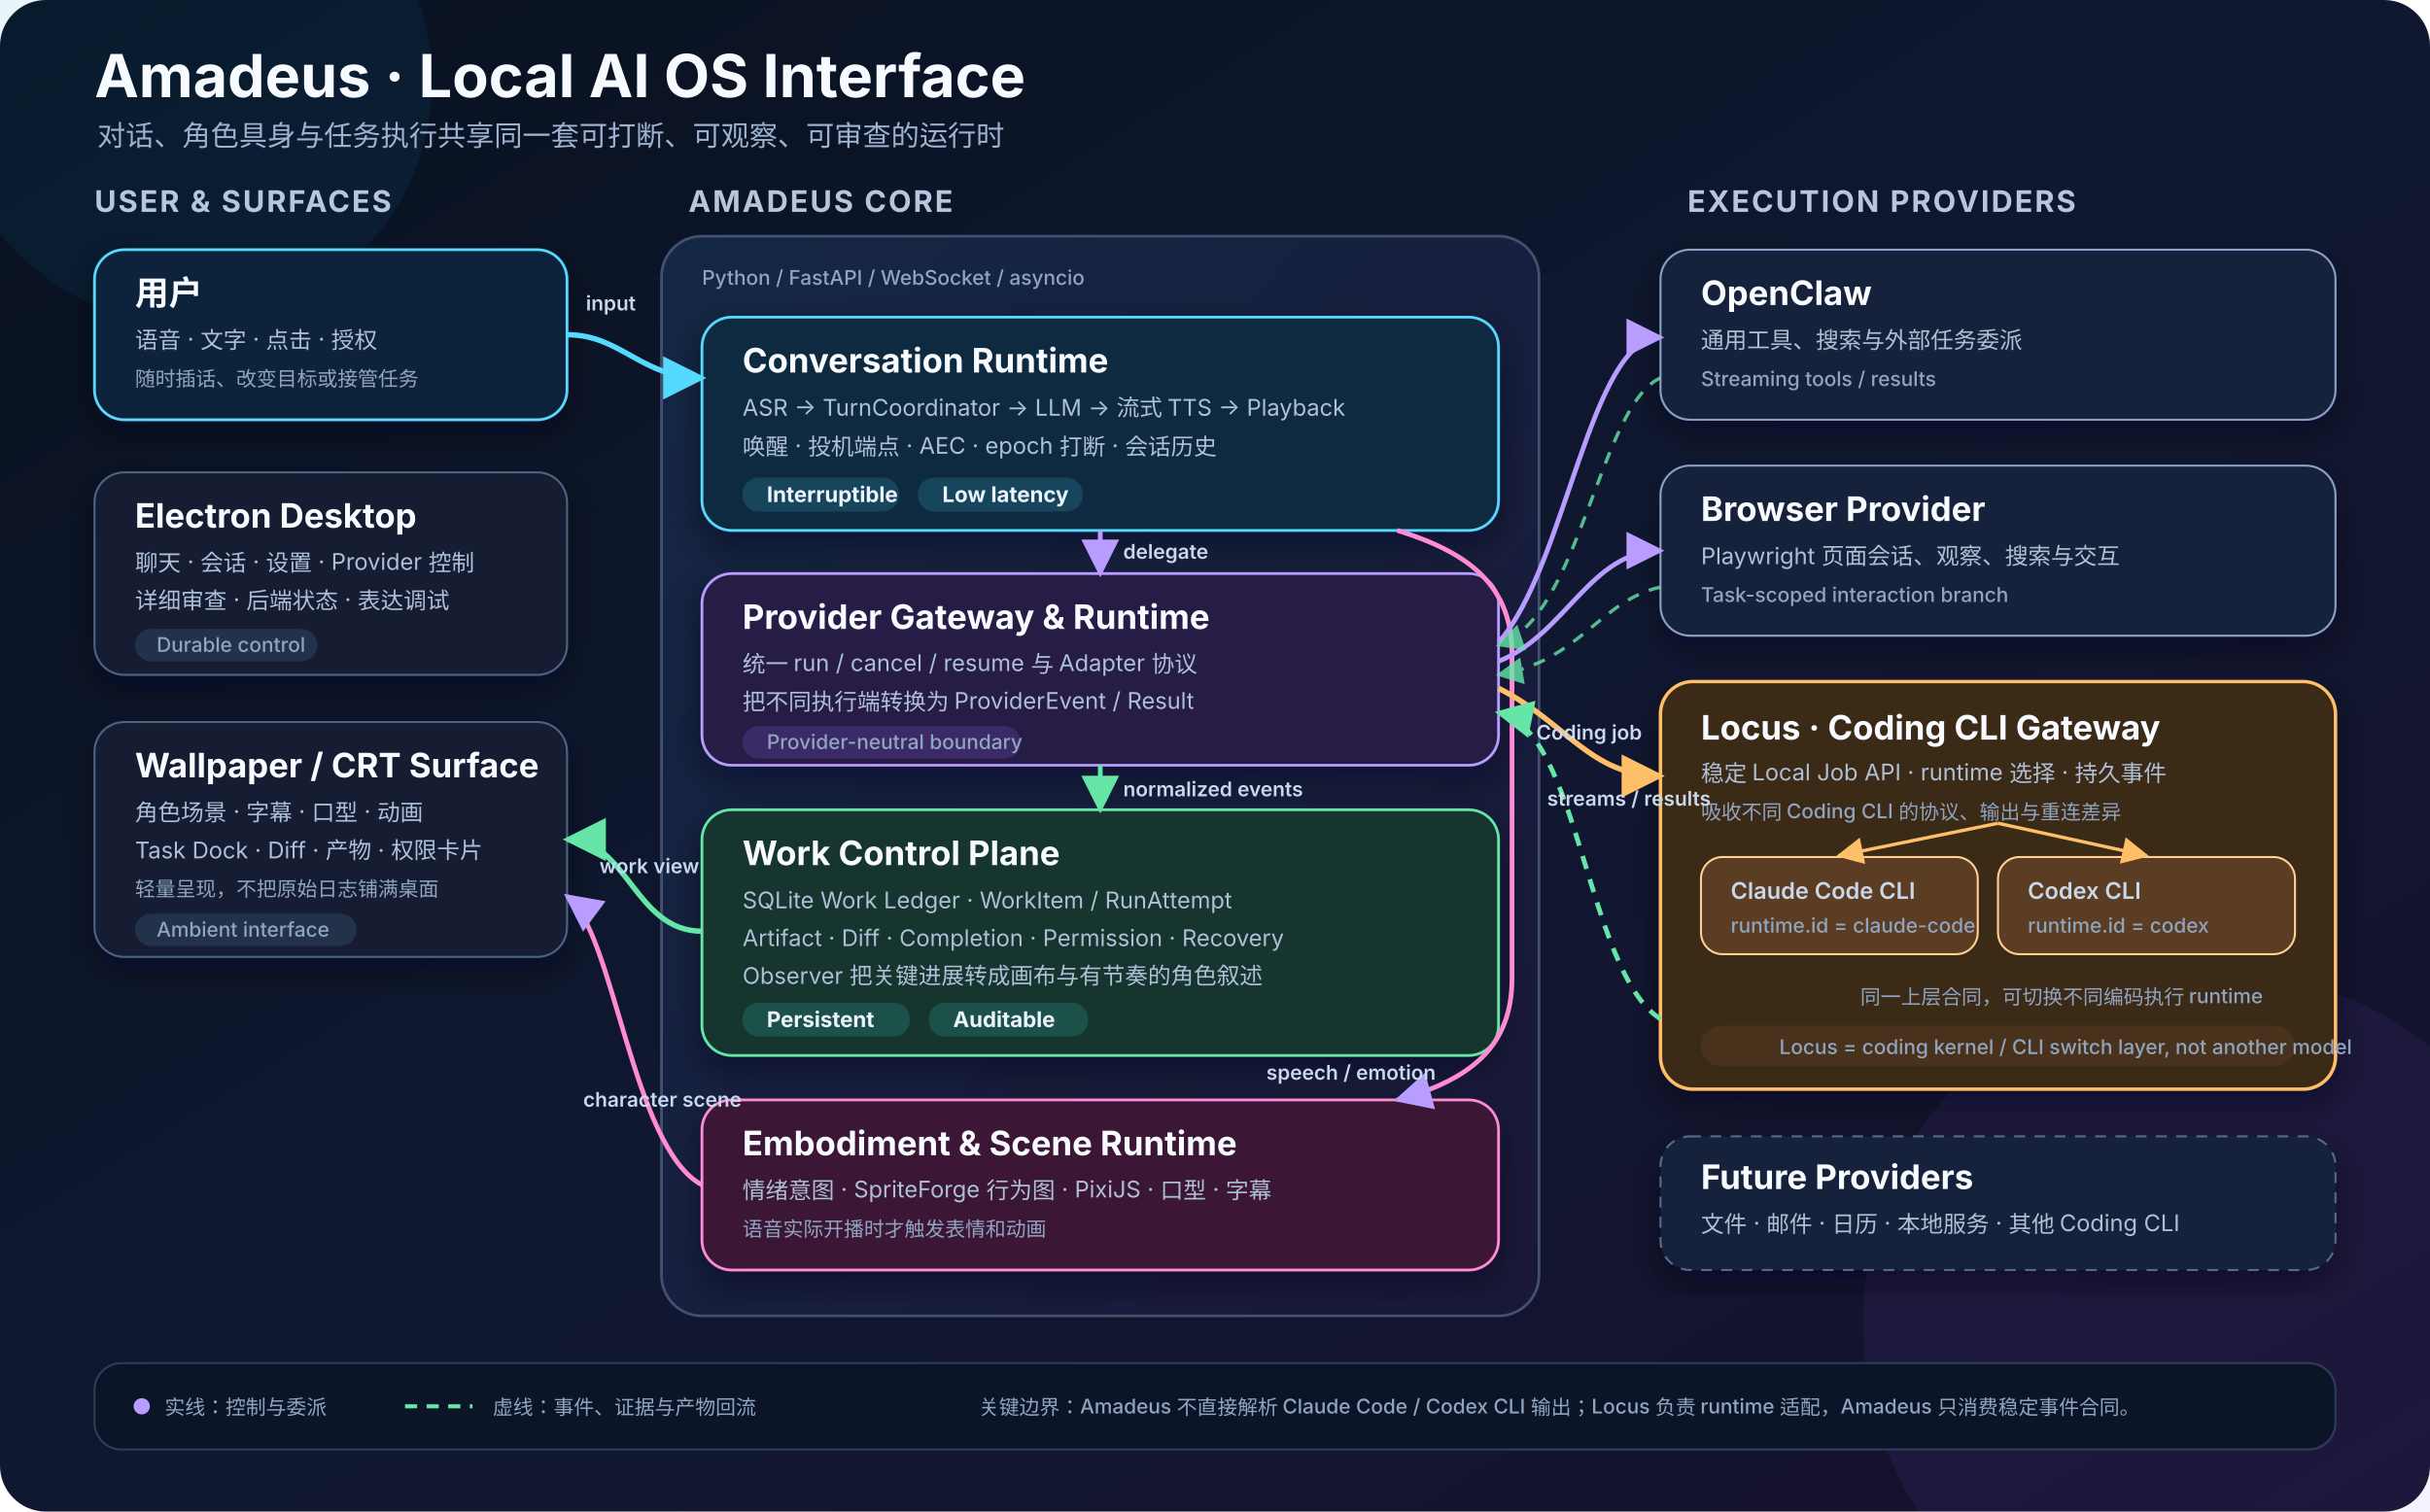
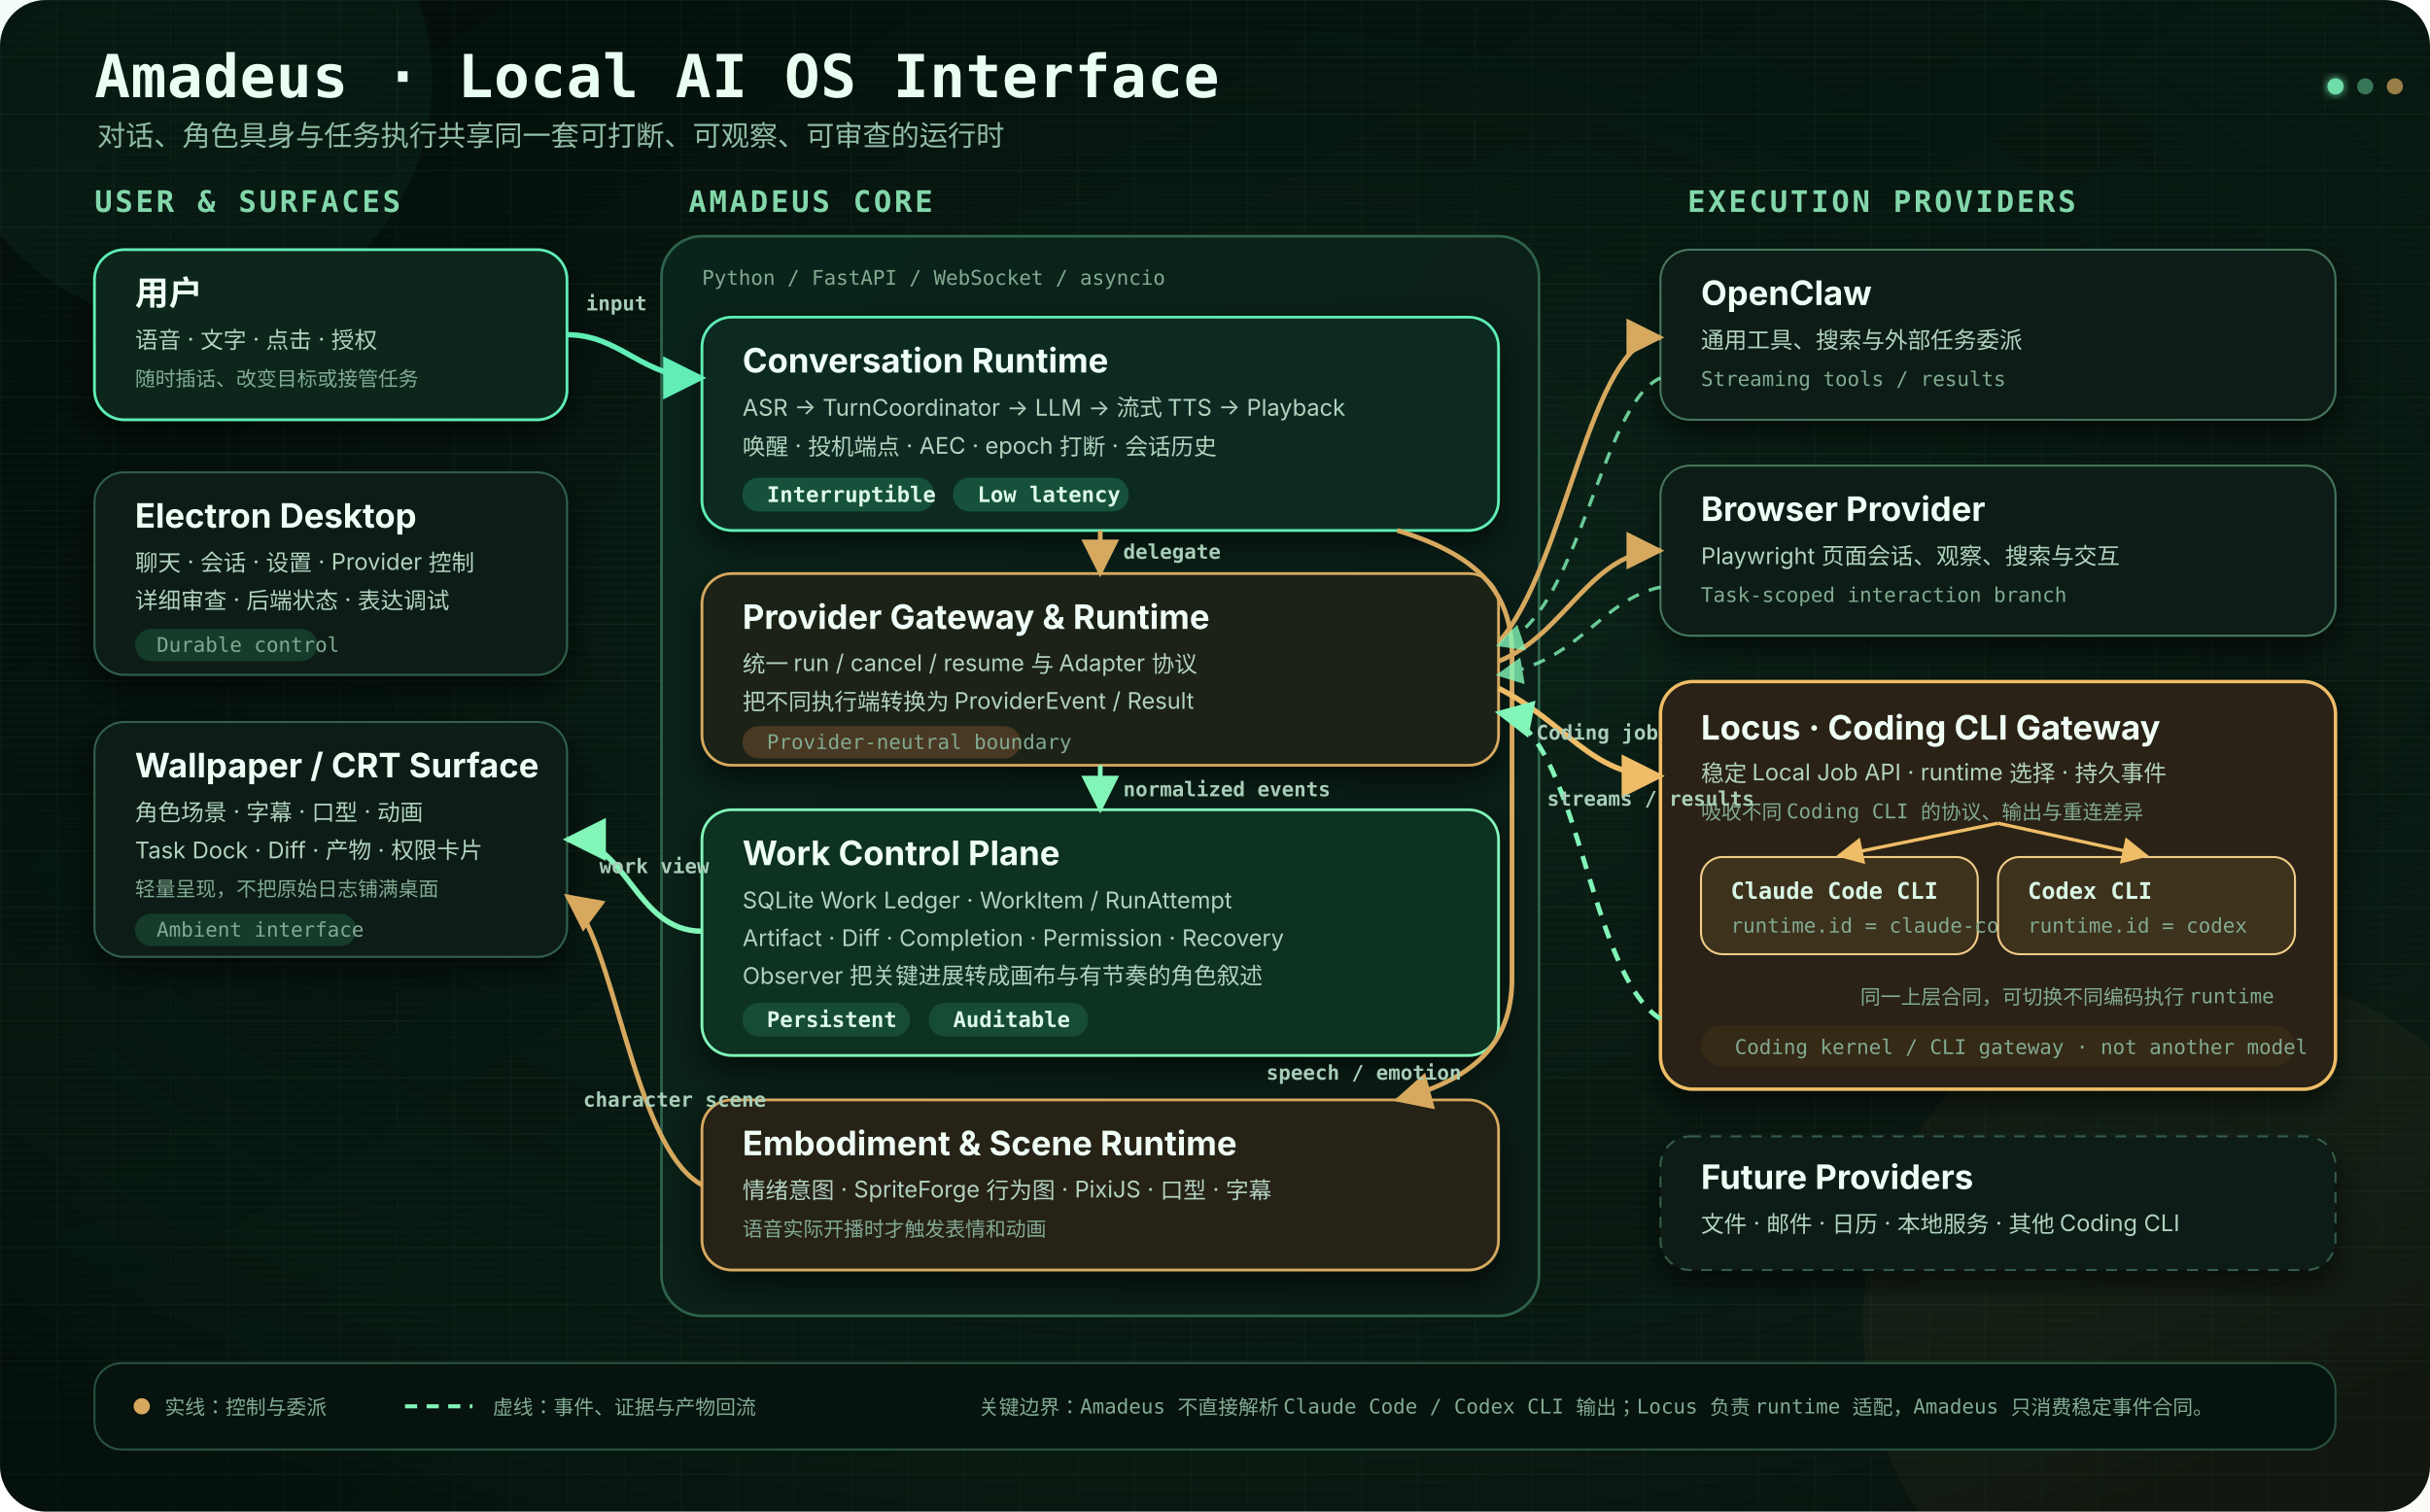
<svg xmlns="http://www.w3.org/2000/svg" width="1800" height="1120" viewBox="0 0 1800 1120" role="img" aria-labelledby="title desc">
  <defs>
    <linearGradient id="background" x1="0" y1="0" x2="1" y2="1">
-       <stop offset="0" stop-color="#08111f" />
-       <stop offset="0.52" stop-color="#101831" />
-       <stop offset="1" stop-color="#16102c" />
+       <stop offset="0" stop-color="#020b08" />
+       <stop offset="0.52" stop-color="#061710" />
+       <stop offset="1" stop-color="#0b1711" />
    </linearGradient>
    <linearGradient id="coreGlow" x1="0" y1="0" x2="1" y2="1">
-       <stop offset="0" stop-color="#142744" />
-       <stop offset="1" stop-color="#1a1839" />
+       <stop offset="0" stop-color="#09251b" />
+       <stop offset="1" stop-color="#0b1b15" />
    </linearGradient>
+     <radialGradient id="screenGlow" cx="50%" cy="38%" r="72%">
+       <stop offset="0" stop-color="#65f2b1" stop-opacity="0.07" />
+       <stop offset="0.64" stop-color="#163d2b" stop-opacity="0.025" />
+       <stop offset="1" stop-color="#000000" stop-opacity="0.28" />
+     </radialGradient>
+     <pattern id="grid" width="42" height="42" patternUnits="userSpaceOnUse">
+       <path d="M 42 0 L 0 0 0 42" fill="none" stroke="#78e5ad" stroke-width="1" opacity="0.055" />
+     </pattern>
+     <pattern id="scanlines" width="6" height="6" patternUnits="userSpaceOnUse">
+       <rect width="6" height="1" fill="#b6f9d5" opacity="0.022" />
+     </pattern>
    <filter id="shadow" x="-20%" y="-20%" width="140%" height="140%">
-       <feDropShadow dx="0" dy="10" stdDeviation="12" flood-color="#000814" flood-opacity="0.45" />
+       <feDropShadow dx="0" dy="10" stdDeviation="12" flood-color="#000604" flood-opacity="0.62" />
+     </filter>
+     <filter id="phosphor" x="-30%" y="-30%" width="160%" height="160%">
+       <feGaussianBlur stdDeviation="3" result="blur" />
+       <feMerge>
+         <feMergeNode in="blur" />
+         <feMergeNode in="SourceGraphic" />
+       </feMerge>
    </filter>
    <marker id="arrowCyan" viewBox="0 0 10 10" refX="9" refY="5" markerWidth="8" markerHeight="8" orient="auto-start-reverse">
-       <path d="M 0 0 L 10 5 L 0 10 z" fill="#55d9ff" />
+       <path d="M 0 0 L 10 5 L 0 10 z" fill="#61eeb6" />
    </marker>
    <marker id="arrowPurple" viewBox="0 0 10 10" refX="9" refY="5" markerWidth="8" markerHeight="8" orient="auto-start-reverse">
-       <path d="M 0 0 L 10 5 L 0 10 z" fill="#b89cff" />
+       <path d="M 0 0 L 10 5 L 0 10 z" fill="#d7a95f" />
    </marker>
    <marker id="arrowGreen" viewBox="0 0 10 10" refX="9" refY="5" markerWidth="8" markerHeight="8" orient="auto-start-reverse">
-       <path d="M 0 0 L 10 5 L 0 10 z" fill="#65e6a7" />
+       <path d="M 0 0 L 10 5 L 0 10 z" fill="#82f5b8" />
    </marker>
    <marker id="arrowOrange" viewBox="0 0 10 10" refX="9" refY="5" markerWidth="8" markerHeight="8" orient="auto-start-reverse">
-       <path d="M 0 0 L 10 5 L 0 10 z" fill="#ffbf69" />
+       <path d="M 0 0 L 10 5 L 0 10 z" fill="#efbd68" />
    </marker>
    <style>
-       .title { font: 700 44px Inter, "Microsoft YaHei", "PingFang SC", sans-serif; fill: #f7fbff; }
-       .subtitle { font: 400 21px Inter, "Microsoft YaHei", "PingFang SC", sans-serif; fill: #9eb1ce; }
-       .column-title { font: 700 22px Inter, "Microsoft YaHei", "PingFang SC", sans-serif; letter-spacing: 1.5px; fill: #b8c6dd; }
-       .card-title { font: 700 25px Inter, "Microsoft YaHei", "PingFang SC", sans-serif; fill: #f8fbff; }
-       .card-subtitle { font: 600 17px Inter, "Microsoft YaHei", "PingFang SC", sans-serif; fill: #c9d7ea; }
-       .body { font: 400 17px Inter, "Microsoft YaHei", "PingFang SC", sans-serif; fill: #aebfd6; }
-       .small { font: 500 15px Inter, "Microsoft YaHei", "PingFang SC", sans-serif; fill: #90a4bf; }
-       .chip { font: 650 16px Inter, "Microsoft YaHei", "PingFang SC", sans-serif; fill: #ecf5ff; }
-       .flow-label { font: 600 15px Inter, "Microsoft YaHei", "PingFang SC", sans-serif; fill: #c8d8ed; }
+       .title { font: 700 44px "Cascadia Mono", "Microsoft YaHei", "PingFang SC", monospace; letter-spacing: 0.4px; fill: #eafff2; }
+       .subtitle { font: 400 21px Inter, "Microsoft YaHei", "PingFang SC", sans-serif; fill: #91bca5; }
+       .column-title { font: 700 22px "Cascadia Mono", "Microsoft YaHei", "PingFang SC", monospace; letter-spacing: 2px; fill: #83d7aa; }
+       .card-title { font: 700 25px Inter, "Microsoft YaHei", "PingFang SC", sans-serif; fill: #effff5; }
+       .card-subtitle { font: 650 17px "Cascadia Mono", "Microsoft YaHei", "PingFang SC", monospace; fill: #d9f7e6; }
+       .body { font: 400 17px Inter, "Microsoft YaHei", "PingFang SC", sans-serif; fill: #b2d2bf; }
+       .small { font: 500 15px "Cascadia Mono", "Microsoft YaHei", "PingFang SC", monospace; fill: #82aa92; }
+       .chip { font: 650 16px "Cascadia Mono", "Microsoft YaHei", "PingFang SC", monospace; fill: #ddf9e8; }
+       .flow-label { font: 600 15px "Cascadia Mono", "Microsoft YaHei", "PingFang SC", monospace; fill: #a8cdb8; }
    </style>
  </defs>
  <rect width="1800" height="1120" rx="34" fill="url(#background)" />
-   <circle cx="140" cy="60" r="180" fill="#0b80b8" opacity="0.09" />
-   <circle cx="1640" cy="980" r="260" fill="#8b5cf6" opacity="0.08" />
+   <rect width="1800" height="1120" rx="34" fill="url(#grid)" />
+   <rect width="1800" height="1120" rx="34" fill="url(#scanlines)" />
+   <rect width="1800" height="1120" rx="34" fill="url(#screenGlow)" />
+   <circle cx="140" cy="60" r="180" fill="#39c98d" opacity="0.055" />
+   <circle cx="1640" cy="980" r="260" fill="#d39c49" opacity="0.045" />
+   <circle cx="1730" cy="64" r="6" fill="#79f2b8" opacity="0.9" filter="url(#phosphor)" />
+   <circle cx="1752" cy="64" r="6" fill="#79f2b8" opacity="0.42" />
+   <circle cx="1774" cy="64" r="6" fill="#d7a95f" opacity="0.7" />
  <text x="70" y="72" class="title">Amadeus · Local AI OS Interface</text>
  <text x="72" y="108" class="subtitle">对话、角色具身与任务执行共享同一套可打断、可观察、可审查的运行时</text>
  <text x="70" y="157" class="column-title">USER &amp; SURFACES</text>
  <text x="510" y="157" class="column-title">AMADEUS CORE</text>
  <text x="1250" y="157" class="column-title">EXECUTION PROVIDERS</text>
  <g filter="url(#shadow)">
-     <rect x="70" y="185" width="350" height="126" rx="22" fill="#11243a" stroke="#55d9ff" stroke-width="2" />
+     <rect x="70" y="185" width="350" height="126" rx="22" fill="#0a281d" stroke="#61eeb6" stroke-width="2" />
    <text x="100" y="226" class="card-title">用户</text>
    <text x="100" y="258" class="body">语音 · 文字 · 点击 · 授权</text>
    <text x="100" y="286" class="small">随时插话、改变目标或接管任务</text>
  </g>
  <g filter="url(#shadow)">
-     <rect x="70" y="350" width="350" height="150" rx="22" fill="#121d32" stroke="#4e6382" stroke-width="1.5" />
+     <rect x="70" y="350" width="350" height="150" rx="22" fill="#081b14" stroke="#335f4b" stroke-width="1.5" />
    <text x="100" y="391" class="card-title">Electron Desktop</text>
    <text x="100" y="423" class="body">聊天 · 会话 · 设置 · Provider 控制</text>
    <text x="100" y="451" class="body">详细审查 · 后端状态 · 表达调试</text>
-     <rect x="100" y="466" width="135" height="24" rx="12" fill="#24324c" />
+     <rect x="100" y="466" width="135" height="24" rx="12" fill="#123b2b" />
    <text x="116" y="483" class="small">Durable control</text>
  </g>
  <g filter="url(#shadow)">
-     <rect x="70" y="535" width="350" height="174" rx="22" fill="#121d32" stroke="#4e6382" stroke-width="1.5" />
+     <rect x="70" y="535" width="350" height="174" rx="22" fill="#081b14" stroke="#335f4b" stroke-width="1.5" />
    <text x="100" y="576" class="card-title">Wallpaper / CRT Surface</text>
    <text x="100" y="608" class="body">角色场景 · 字幕 · 口型 · 动画</text>
    <text x="100" y="636" class="body">Task Dock · Diff · 产物 · 权限卡片</text>
    <text x="100" y="664" class="small">轻量呈现，不把原始日志铺满桌面</text>
-     <rect x="100" y="677" width="164" height="24" rx="12" fill="#24324c" />
+     <rect x="100" y="677" width="164" height="24" rx="12" fill="#123b2b" />
    <text x="116" y="694" class="small">Ambient interface</text>
  </g>
-   <rect x="490" y="175" width="650" height="800" rx="30" fill="url(#coreGlow)" stroke="#435170" stroke-width="2" />
+   <rect x="490" y="175" width="650" height="800" rx="30" fill="url(#coreGlow)" stroke="#2f624a" stroke-width="2" />
  <text x="520" y="211" class="small">Python / FastAPI / WebSocket / asyncio</text>
  <g filter="url(#shadow)">
-     <rect x="520" y="235" width="590" height="158" rx="22" fill="#102b40" stroke="#55d9ff" stroke-width="2" />
+     <rect x="520" y="235" width="590" height="158" rx="22" fill="#0b2c21" stroke="#61eeb6" stroke-width="2" />
    <text x="550" y="276" class="card-title">Conversation Runtime</text>
    <text x="550" y="308" class="body">ASR → TurnCoordinator → LLM → 流式 TTS → Playback</text>
    <text x="550" y="337" class="body">唤醒 · 投机端点 · AEC · epoch 打断 · 会话历史</text>
-     <rect x="550" y="354" width="116" height="25" rx="12" fill="#16445c" />
+     <rect x="550" y="354" width="142" height="25" rx="12" fill="#15513a" />
    <text x="568" y="372" class="chip">Interruptible</text>
-     <rect x="680" y="354" width="122" height="25" rx="12" fill="#16445c" />
-     <text x="698" y="372" class="chip">Low latency</text>
+     <rect x="706" y="354" width="130" height="25" rx="12" fill="#15513a" />
+     <text x="724" y="372" class="chip">Low latency</text>
  </g>
  <g filter="url(#shadow)">
-     <rect x="520" y="425" width="590" height="142" rx="22" fill="#251d45" stroke="#b89cff" stroke-width="2" />
+     <rect x="520" y="425" width="590" height="142" rx="22" fill="#1c2118" stroke="#d7a95f" stroke-width="2" />
    <text x="550" y="466" class="card-title">Provider Gateway &amp; Runtime</text>
    <text x="550" y="498" class="body">统一 run / cancel / resume 与 Adapter 协议</text>
    <text x="550" y="526" class="body">把不同执行端转换为 ProviderEvent / Result</text>
-     <rect x="550" y="538" width="206" height="24" rx="12" fill="#3b2b68" />
+     <rect x="550" y="538" width="206" height="24" rx="12" fill="#483820" />
    <text x="568" y="555" class="small">Provider-neutral boundary</text>
  </g>
  <g filter="url(#shadow)">
-     <rect x="520" y="600" width="590" height="182" rx="22" fill="#12352f" stroke="#65e6a7" stroke-width="2" />
+     <rect x="520" y="600" width="590" height="182" rx="22" fill="#0d3023" stroke="#82f5b8" stroke-width="2" />
    <text x="550" y="641" class="card-title">Work Control Plane</text>
    <text x="550" y="673" class="body">SQLite Work Ledger · WorkItem / RunAttempt</text>
    <text x="550" y="701" class="body">Artifact · Diff · Completion · Permission · Recovery</text>
    <text x="550" y="729" class="body">Observer 把关键进展转成画布与有节奏的角色叙述</text>
-     <rect x="550" y="743" width="124" height="25" rx="12" fill="#1f5148" />
+     <rect x="550" y="743" width="124" height="25" rx="12" fill="#184b36" />
    <text x="568" y="761" class="chip">Persistent</text>
-     <rect x="688" y="743" width="118" height="25" rx="12" fill="#1f5148" />
+     <rect x="688" y="743" width="118" height="25" rx="12" fill="#184b36" />
    <text x="706" y="761" class="chip">Auditable</text>
  </g>
  <g filter="url(#shadow)">
-     <rect x="520" y="815" width="590" height="126" rx="22" fill="#3a1835" stroke="#ff8bd5" stroke-width="2" />
+     <rect x="520" y="815" width="590" height="126" rx="22" fill="#272018" stroke="#d7a95f" stroke-width="2" />
    <text x="550" y="856" class="card-title">Embodiment &amp; Scene Runtime</text>
    <text x="550" y="888" class="body">情绪意图 · SpriteForge 行为图 · PixiJS · 口型 · 字幕</text>
    <text x="550" y="916" class="small">语音实际开播时才触发表情和动画</text>
  </g>
  <g filter="url(#shadow)">
-     <rect x="1230" y="185" width="500" height="126" rx="22" fill="#18233a" stroke="#8aa0c4" stroke-width="1.5" />
+     <rect x="1230" y="185" width="500" height="126" rx="22" fill="#091d16" stroke="#46745d" stroke-width="1.5" />
    <text x="1260" y="226" class="card-title">OpenClaw</text>
    <text x="1260" y="258" class="body">通用工具、搜索与外部任务委派</text>
    <text x="1260" y="286" class="small">Streaming tools / results</text>
  </g>
  <g filter="url(#shadow)">
-     <rect x="1230" y="345" width="500" height="126" rx="22" fill="#18233a" stroke="#8aa0c4" stroke-width="1.5" />
+     <rect x="1230" y="345" width="500" height="126" rx="22" fill="#091d16" stroke="#46745d" stroke-width="1.5" />
    <text x="1260" y="386" class="card-title">Browser Provider</text>
    <text x="1260" y="418" class="body">Playwright 页面会话、观察、搜索与交互</text>
    <text x="1260" y="446" class="small">Task-scoped interaction branch</text>
  </g>
  <g filter="url(#shadow)">
-     <rect x="1230" y="505" width="500" height="302" rx="24" fill="#3b2918" stroke="#ffbf69" stroke-width="2.5" />
+     <rect x="1230" y="505" width="500" height="302" rx="24" fill="#2a2112" stroke="#efbd68" stroke-width="2.5" />
    <text x="1260" y="548" class="card-title">Locus · Coding CLI Gateway</text>
    <text x="1260" y="579" class="body">稳定 Local Job API · runtime 选择 · 持久事件</text>
    <text x="1260" y="607" class="small">吸收不同 Coding CLI 的协议、输出与重连差异</text>
-     <rect x="1260" y="635" width="205" height="72" rx="16" fill="#5a3c20" stroke="#ffd194" stroke-width="1.5" />
+     <rect x="1260" y="635" width="205" height="72" rx="16" fill="#3e311c" stroke="#f1cd8a" stroke-width="1.5" />
    <text x="1282" y="666" class="card-subtitle">Claude Code CLI</text>
-     <text x="1282" y="691" class="small">runtime.id = claude-code</text>
-     <rect x="1480" y="635" width="220" height="72" rx="16" fill="#5a3c20" stroke="#ffd194" stroke-width="1.5" />
+     <text x="1282" y="691" class="small" textLength="159" lengthAdjust="spacingAndGlyphs">runtime.id = claude-code</text>
+     <rect x="1480" y="635" width="220" height="72" rx="16" fill="#3e311c" stroke="#f1cd8a" stroke-width="1.5" />
    <text x="1502" y="666" class="card-subtitle">Codex CLI</text>
    <text x="1502" y="691" class="small">runtime.id = codex</text>
-     <path d="M 1480 610 L 1362 634" fill="none" stroke="#ffbf69" stroke-width="2.5" marker-end="url(#arrowOrange)" />
-     <path d="M 1480 610 L 1590 634" fill="none" stroke="#ffbf69" stroke-width="2.5" marker-end="url(#arrowOrange)" />
+     <path d="M 1480 610 L 1362 634" fill="none" stroke="#efbd68" stroke-width="2.5" marker-end="url(#arrowOrange)" />
+     <path d="M 1480 610 L 1590 634" fill="none" stroke="#efbd68" stroke-width="2.5" marker-end="url(#arrowOrange)" />
    <text x="1378" y="744" class="small">同一上层合同，可切换不同编码执行 runtime</text>
-     <rect x="1260" y="760" width="440" height="30" rx="15" fill="#4a331d" />
-     <text x="1318" y="781" class="small">Locus = coding kernel / CLI switch layer, not another model</text>
+     <rect x="1260" y="760" width="440" height="30" rx="15" fill="#362916" />
+     <text x="1285" y="781" class="small" textLength="390" lengthAdjust="spacingAndGlyphs">Coding kernel / CLI gateway · not another model</text>
  </g>
  <g filter="url(#shadow)">
-     <rect x="1230" y="842" width="500" height="99" rx="22" fill="#18233a" stroke="#566a8c" stroke-width="1.5" stroke-dasharray="8 7" />
+     <rect x="1230" y="842" width="500" height="99" rx="22" fill="#091d16" stroke="#355c49" stroke-width="1.5" stroke-dasharray="8 7" />
    <text x="1260" y="881" class="card-title">Future Providers</text>
    <text x="1260" y="913" class="body">文件 · 邮件 · 日历 · 本地服务 · 其他 Coding CLI</text>
  </g>
-   <path d="M 420 248 C 460 248, 475 280, 520 280" fill="none" stroke="#55d9ff" stroke-width="4" marker-end="url(#arrowCyan)" />
+   <path d="M 420 248 C 460 248, 475 280, 520 280" fill="none" stroke="#61eeb6" stroke-width="4" marker-end="url(#arrowCyan)" />
  <text x="434" y="230" class="flow-label">input</text>
-   <path d="M 815 393 L 815 425" fill="none" stroke="#b89cff" stroke-width="3.5" marker-end="url(#arrowPurple)" />
+   <path d="M 815 393 L 815 425" fill="none" stroke="#d7a95f" stroke-width="3.5" marker-end="url(#arrowPurple)" />
  <text x="832" y="414" class="flow-label">delegate</text>
-   <path d="M 815 567 L 815 600" fill="none" stroke="#65e6a7" stroke-width="3.5" marker-end="url(#arrowGreen)" />
+   <path d="M 815 567 L 815 600" fill="none" stroke="#82f5b8" stroke-width="3.5" marker-end="url(#arrowGreen)" />
  <text x="832" y="590" class="flow-label">normalized events</text>
-   <path d="M 1035 393 C 1090 410, 1120 435, 1120 485 L 1120 725 C 1120 775, 1090 800, 1035 815" fill="none" stroke="#ff8bd5" stroke-width="3.5" marker-end="url(#arrowPurple)" />
+   <path d="M 1035 393 C 1090 410, 1120 435, 1120 485 L 1120 725 C 1120 775, 1090 800, 1035 815" fill="none" stroke="#d7a95f" stroke-width="3.5" marker-end="url(#arrowPurple)" />
  <text x="938" y="800" class="flow-label">speech / emotion</text>
-   <path d="M 1110 476 C 1160 420, 1178 250, 1230 250" fill="none" stroke="#b89cff" stroke-width="3.5" marker-end="url(#arrowPurple)" />
-   <path d="M 1110 490 C 1160 470, 1178 408, 1230 408" fill="none" stroke="#b89cff" stroke-width="3.5" marker-end="url(#arrowPurple)" />
-   <path d="M 1110 510 C 1160 535, 1178 575, 1230 575" fill="none" stroke="#ffbf69" stroke-width="4" marker-end="url(#arrowOrange)" />
+   <path d="M 1110 476 C 1160 420, 1178 250, 1230 250" fill="none" stroke="#d7a95f" stroke-width="3.5" marker-end="url(#arrowPurple)" />
+   <path d="M 1110 490 C 1160 470, 1178 408, 1230 408" fill="none" stroke="#d7a95f" stroke-width="3.5" marker-end="url(#arrowPurple)" />
+   <path d="M 1110 510 C 1160 535, 1178 575, 1230 575" fill="none" stroke="#efbd68" stroke-width="4" marker-end="url(#arrowOrange)" />
  <text x="1138" y="548" class="flow-label">Coding job</text>
-   <path d="M 1230 280 C 1185 300, 1170 458, 1110 478" fill="none" stroke="#65e6a7" stroke-width="2.5" stroke-dasharray="9 8" marker-end="url(#arrowGreen)" opacity="0.8" />
-   <path d="M 1230 435 C 1185 445, 1170 490, 1110 500" fill="none" stroke="#65e6a7" stroke-width="2.5" stroke-dasharray="9 8" marker-end="url(#arrowGreen)" opacity="0.8" />
-   <path d="M 1230 755 C 1175 720, 1170 540, 1110 528" fill="none" stroke="#65e6a7" stroke-width="3.5" stroke-dasharray="10 8" marker-end="url(#arrowGreen)" />
+   <path d="M 1230 280 C 1185 300, 1170 458, 1110 478" fill="none" stroke="#82f5b8" stroke-width="2.5" stroke-dasharray="9 8" marker-end="url(#arrowGreen)" opacity="0.8" />
+   <path d="M 1230 435 C 1185 445, 1170 490, 1110 500" fill="none" stroke="#82f5b8" stroke-width="2.5" stroke-dasharray="9 8" marker-end="url(#arrowGreen)" opacity="0.8" />
+   <path d="M 1230 755 C 1175 720, 1170 540, 1110 528" fill="none" stroke="#82f5b8" stroke-width="3.5" stroke-dasharray="10 8" marker-end="url(#arrowGreen)" />
  <text x="1146" y="597" class="flow-label">streams / results</text>
-   <path d="M 520 690 C 470 690, 465 622, 420 622" fill="none" stroke="#65e6a7" stroke-width="4" marker-end="url(#arrowGreen)" />
+   <path d="M 520 690 C 470 690, 465 622, 420 622" fill="none" stroke="#82f5b8" stroke-width="4" marker-end="url(#arrowGreen)" />
  <text x="444" y="647" class="flow-label">work view</text>
-   <path d="M 520 878 C 468 850, 455 690, 420 664" fill="none" stroke="#ff8bd5" stroke-width="3.5" marker-end="url(#arrowPurple)" />
+   <path d="M 520 878 C 468 850, 455 690, 420 664" fill="none" stroke="#d7a95f" stroke-width="3.5" marker-end="url(#arrowPurple)" />
  <text x="432" y="820" class="flow-label">character scene</text>
-   <rect x="70" y="1010" width="1660" height="64" rx="20" fill="#0c1528" stroke="#2e3d59" stroke-width="1.5" />
-   <circle cx="105" cy="1042" r="6" fill="#b89cff" />
+   <rect x="70" y="1010" width="1660" height="64" rx="20" fill="#06130e" stroke="#29523f" stroke-width="1.5" />
+   <circle cx="105" cy="1042" r="6" fill="#d7a95f" />
  <text x="122" y="1048" class="small">实线：控制与委派</text>
-   <line x1="300" y1="1042" x2="350" y2="1042" stroke="#65e6a7" stroke-width="3" stroke-dasharray="9 7" />
+   <line x1="300" y1="1042" x2="350" y2="1042" stroke="#82f5b8" stroke-width="3" stroke-dasharray="9 7" />
  <text x="365" y="1048" class="small">虚线：事件、证据与产物回流</text>
  <text x="725" y="1048" class="small">关键边界：Amadeus 不直接解析 Claude Code / Codex CLI 输出；Locus 负责 runtime 适配，Amadeus 只消费稳定事件合同。</text>
</svg>
